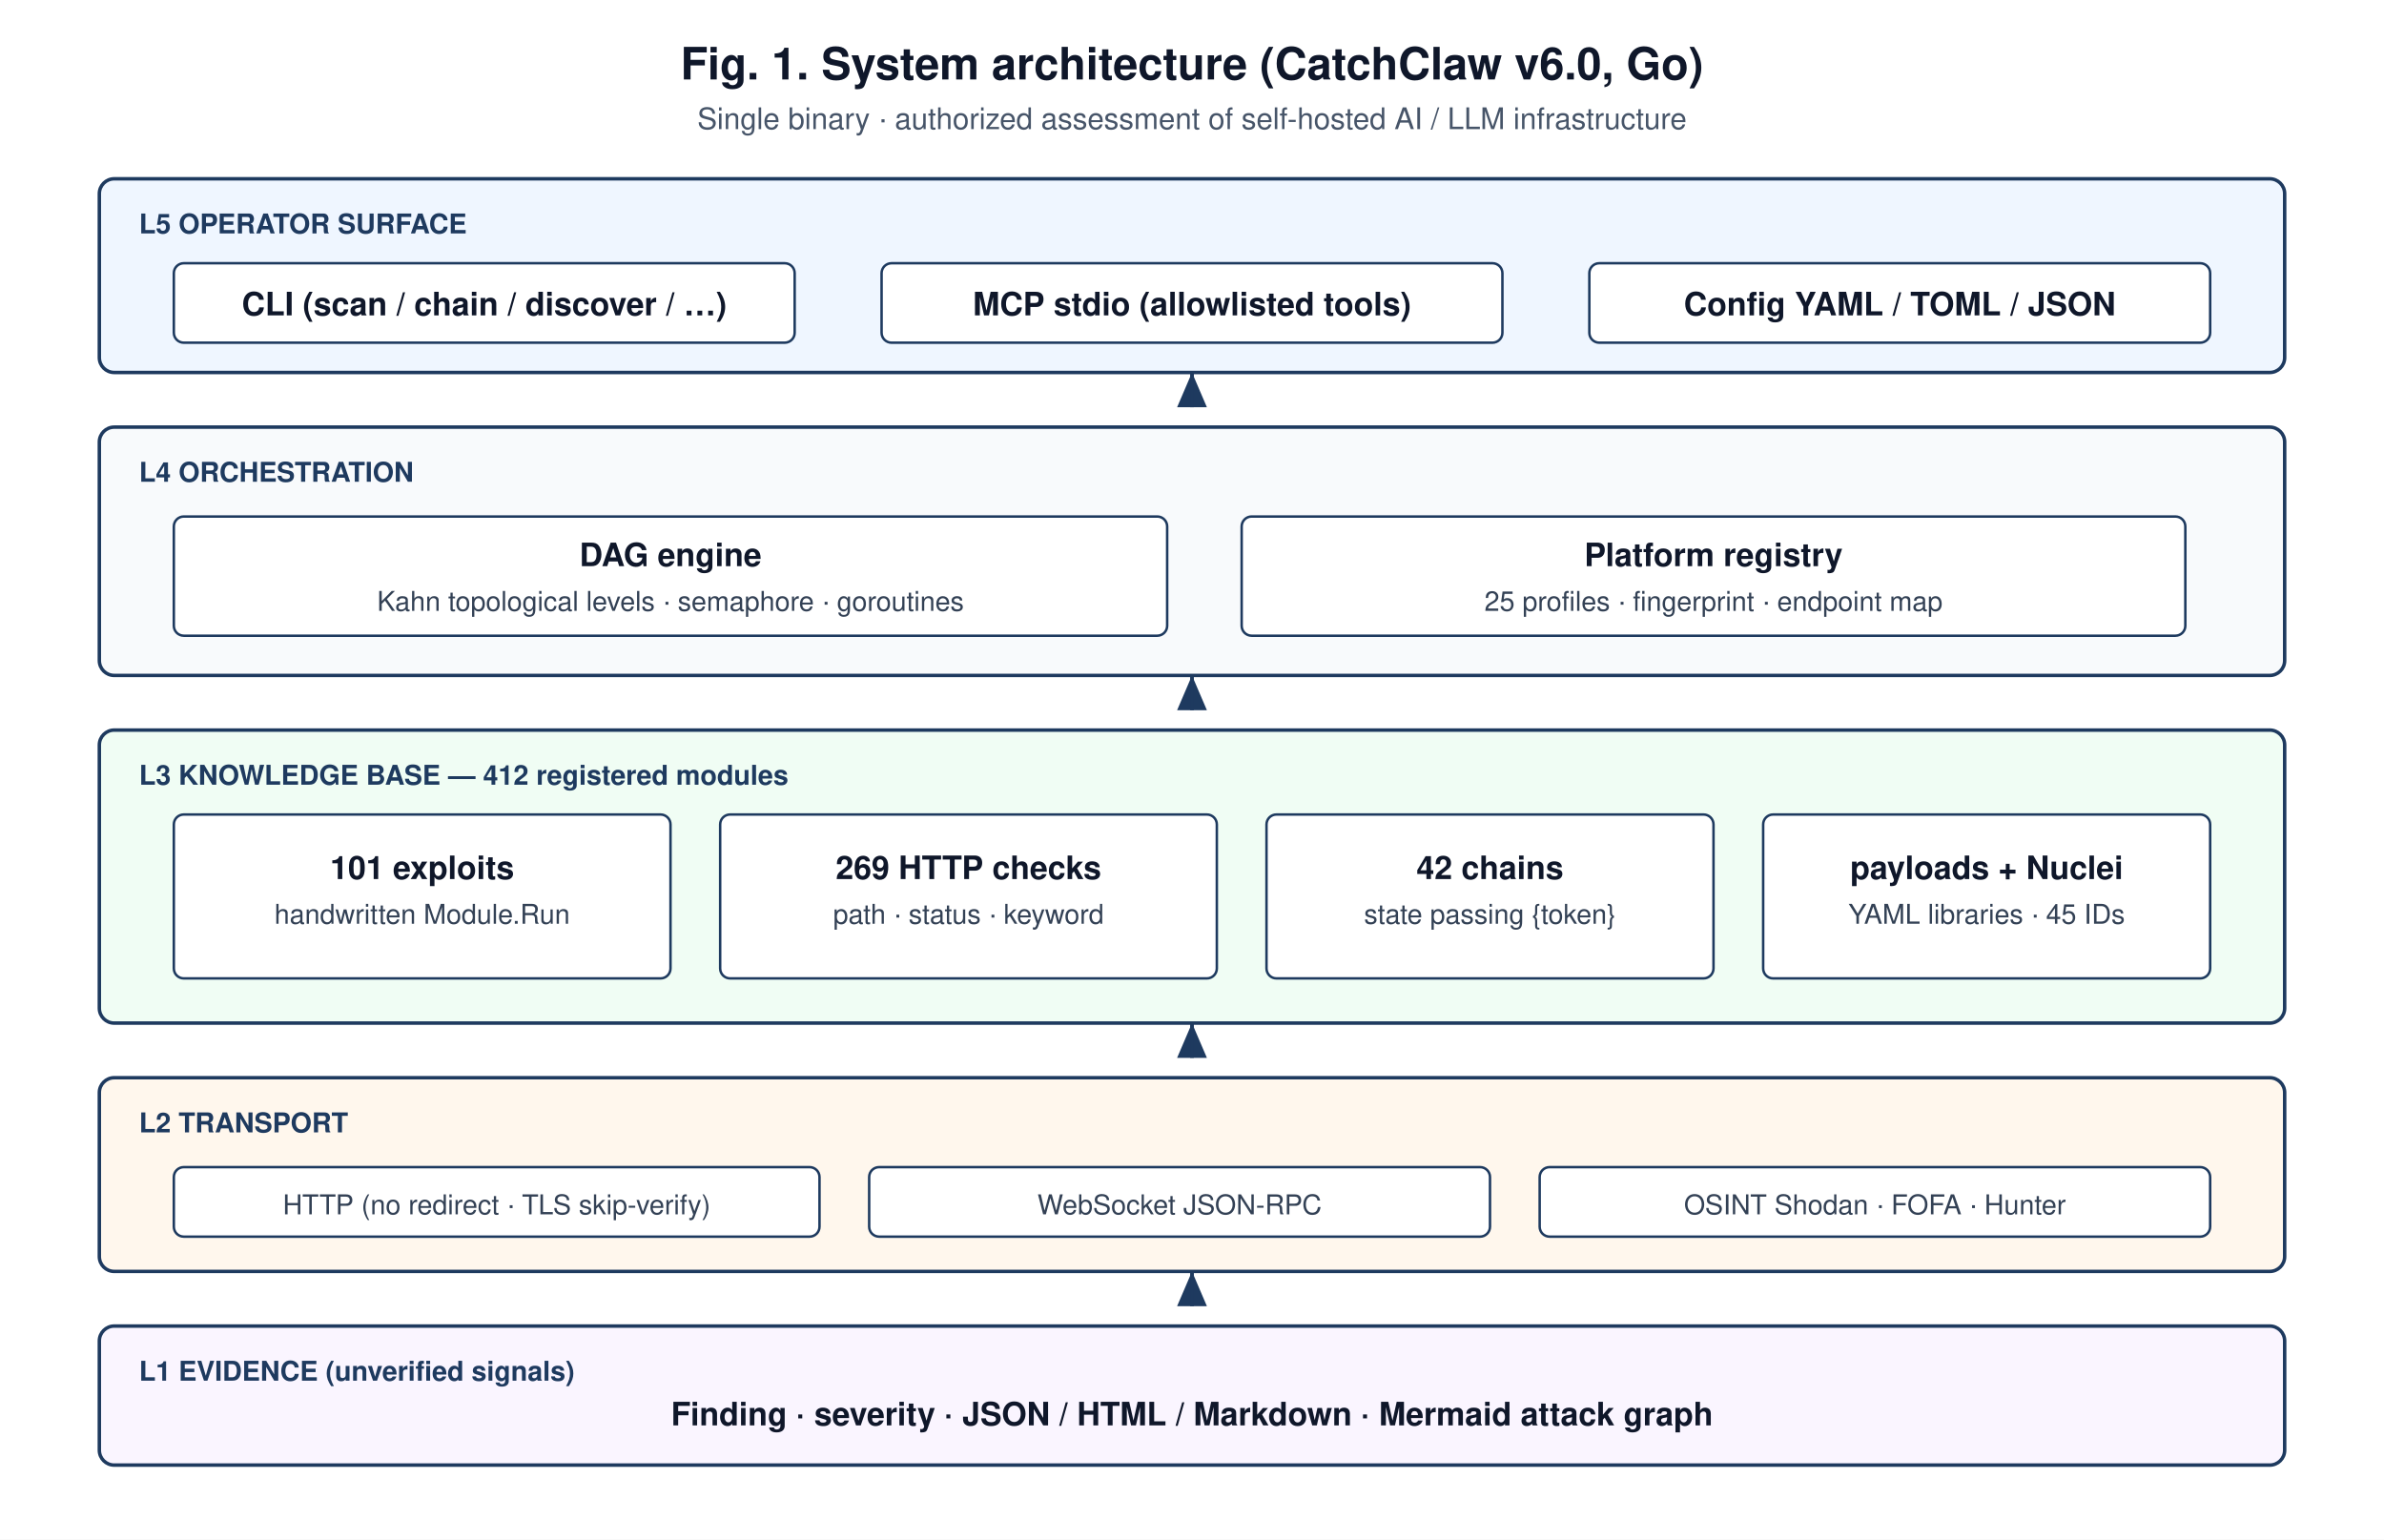
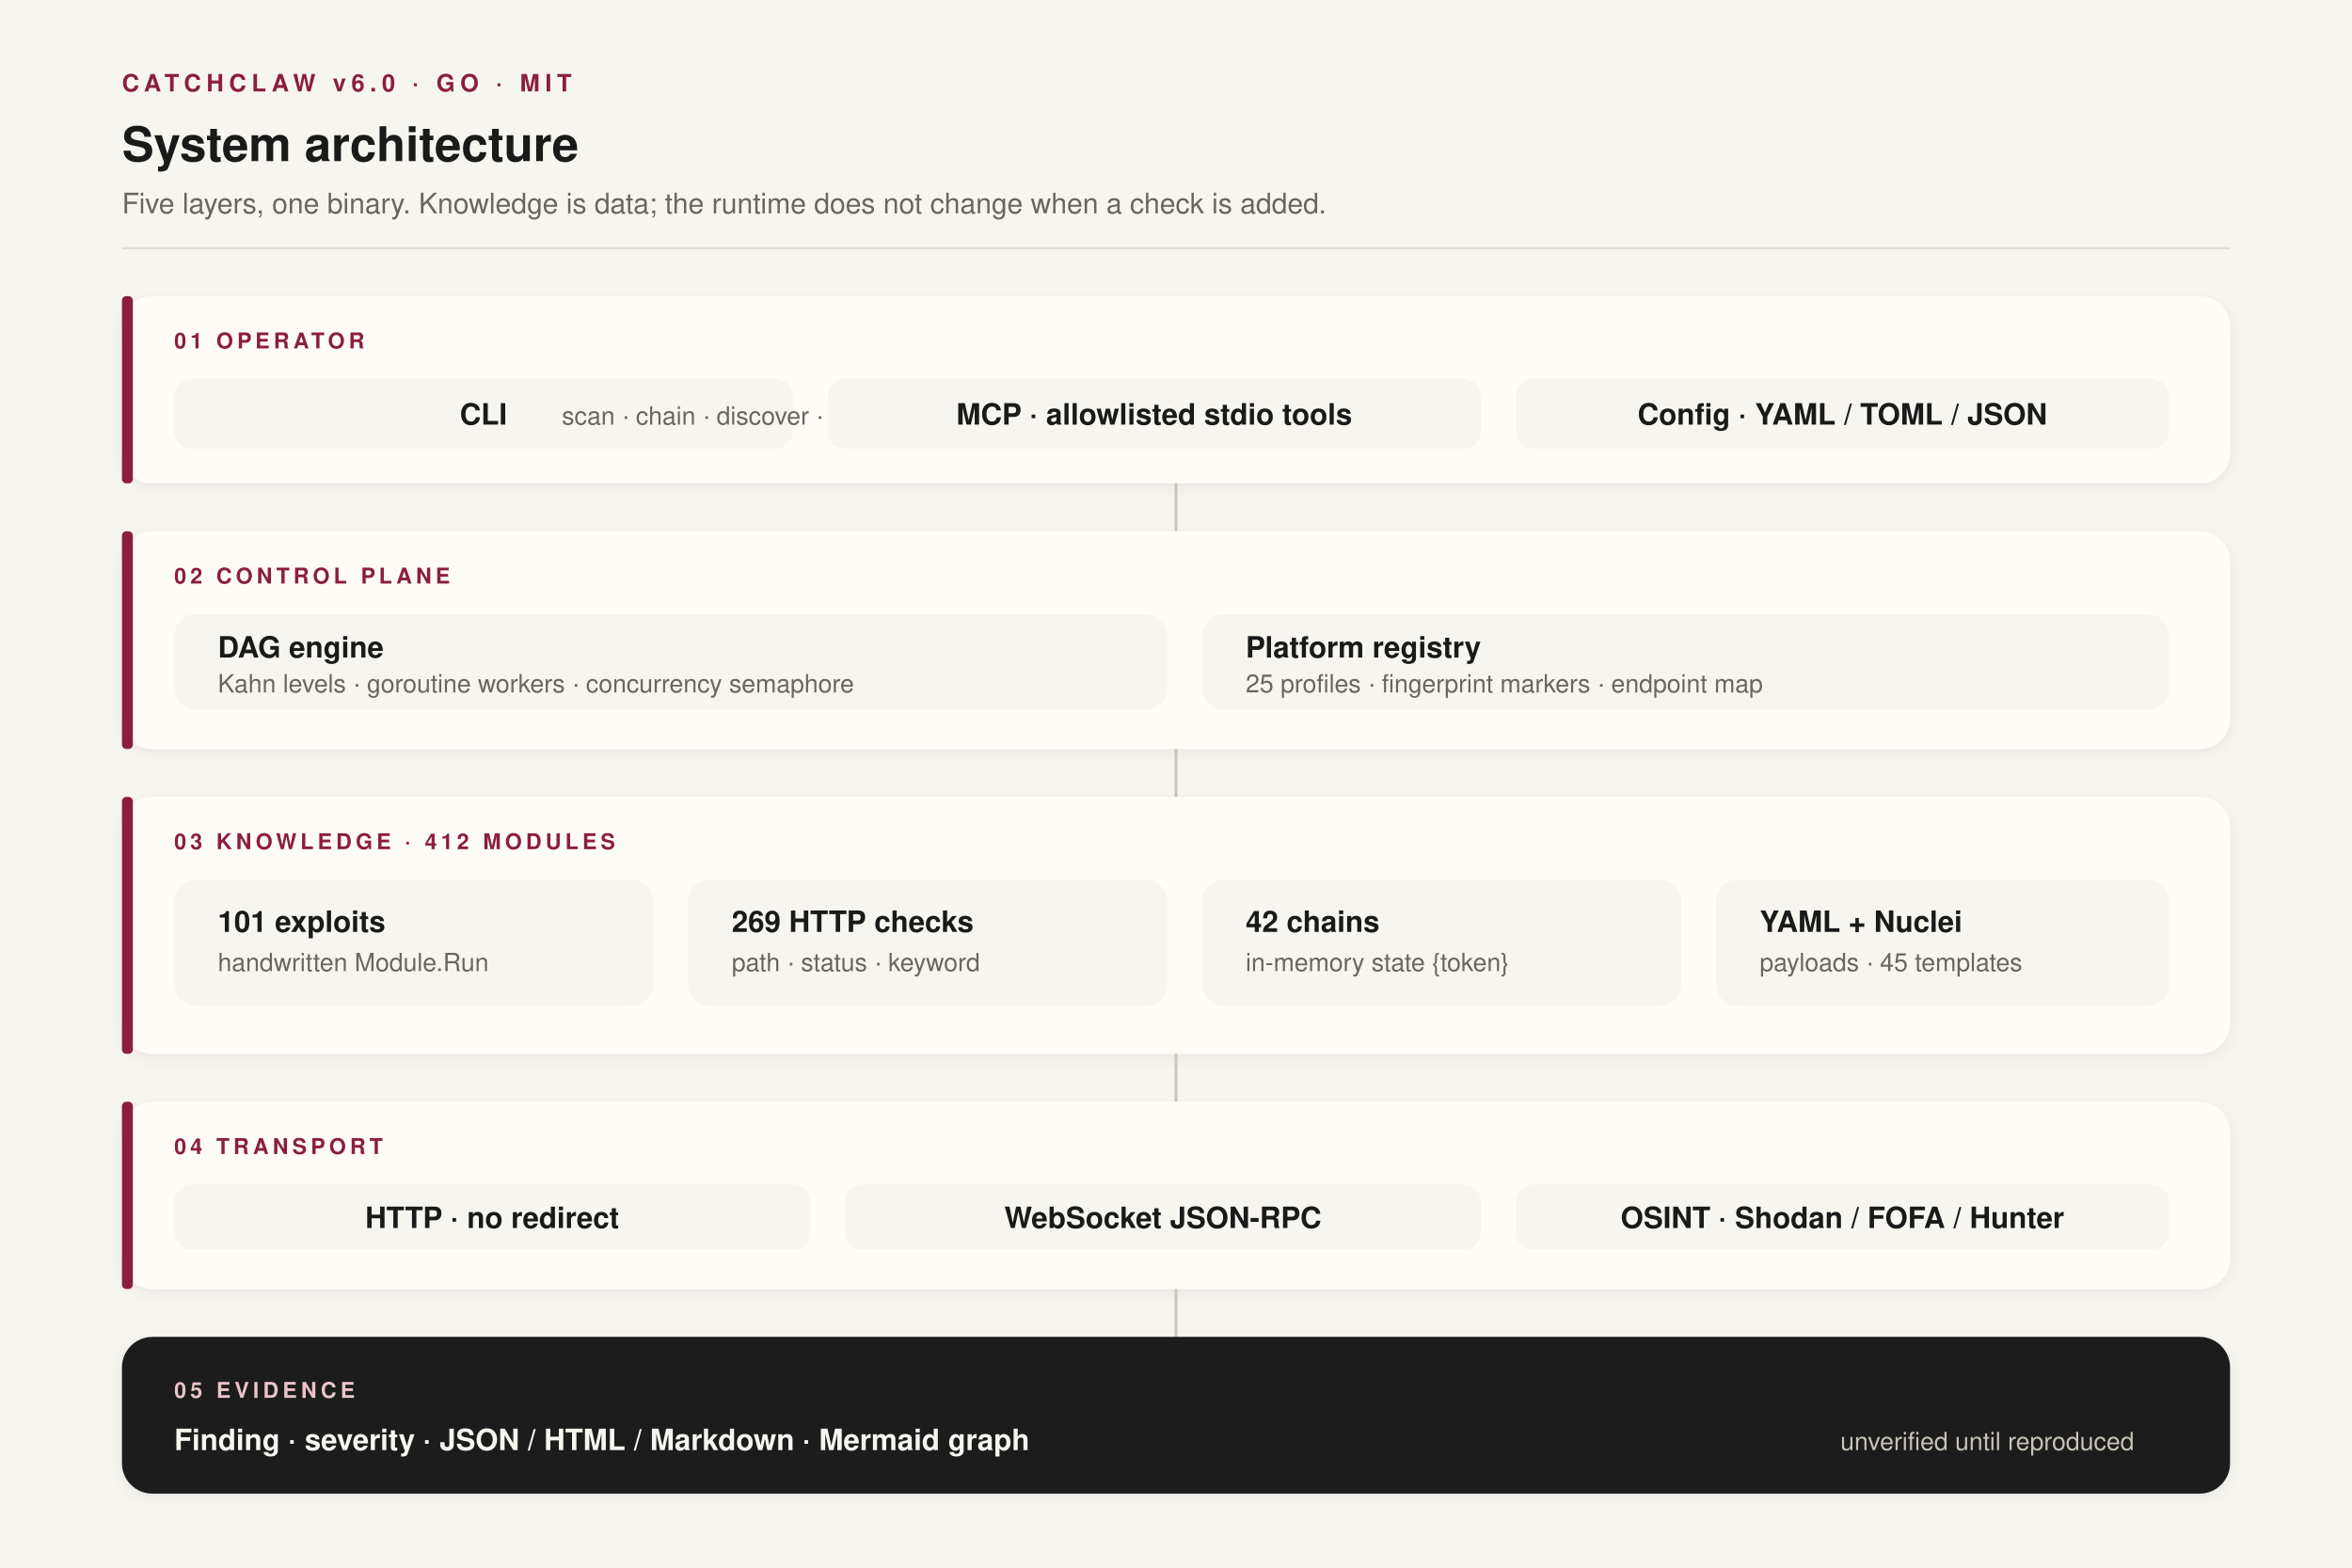
- <svg xmlns="http://www.w3.org/2000/svg" viewBox="0 0 960 620" role="img" aria-labelledby="t1 d1">
+ <svg xmlns="http://www.w3.org/2000/svg" viewBox="0 0 1080 720" role="img" aria-labelledby="t1">
  <defs>
+     <filter id="lift" x="-4%" y="-4%" width="108%" height="112%">
+       <feDropShadow dx="0" dy="2" stdDeviation="3" flood-color="#1A1A1A" flood-opacity="0.06" />
+     </filter>
    <style>
-       .title { font: 700 18px Helvetica, Arial, sans-serif; fill: #0f172a; }
-       .sub { font: 12px Helvetica, Arial, sans-serif; fill: #475569; }
-       .layer-lab { font: 700 11px Helvetica, Arial, sans-serif; fill: #1e3a5f; }
-       .box-t { font: 700 13px Helvetica, Arial, sans-serif; fill: #0f172a; }
-       .box-s { font: 11px Helvetica, Arial, sans-serif; fill: #334155; }
-       .cap { font: italic 12px Helvetica, Arial, sans-serif; fill: #334155; }
+       text { font-family: ui-sans-serif, -apple-system, Helvetica, Arial, sans-serif; }
+       .k { font-size: 11px; letter-spacing: 0.22em; fill: #8B1E3F; font-weight: 600; }
+       .t { font-size: 22px; fill: #1A1A1A; font-weight: 600; }
+       .d { font-size: 13px; fill: #6B6560; }
+       .ln { font-size: 10px; letter-spacing: 0.18em; fill: #8B1E3F; font-weight: 700; }
+       .h { font-size: 13.5px; fill: #1A1A1A; font-weight: 600; }
+       .s { font-size: 11.5px; fill: #6B6560; }
    </style>
  </defs>
-   <rect width="960" height="620" fill="#ffffff" />
-   <text x="480" y="32" text-anchor="middle" class="title">Fig. 1. System architecture (CatchClaw v6.0, Go)</text>
-   <text x="480" y="52" text-anchor="middle" class="sub">Single binary · authorized assessment of self-hosted AI / LLM infrastructure</text>
-   <rect x="40" y="72" width="880" height="78" rx="6" fill="#eff6ff" stroke="#1e3a5f" stroke-width="1.4" />
-   <text x="56" y="94" class="layer-lab">L5  OPERATOR SURFACE</text>
-   <rect x="70" y="106" width="250" height="32" rx="4" fill="#fff" stroke="#1e3a5f" />
-   <text x="195" y="127" text-anchor="middle" class="box-t">CLI  (scan / chain / discover / …)</text>
-   <rect x="355" y="106" width="250" height="32" rx="4" fill="#fff" stroke="#1e3a5f" />
-   <text x="480" y="127" text-anchor="middle" class="box-t">MCP stdio  (allowlisted tools)</text>
-   <rect x="640" y="106" width="250" height="32" rx="4" fill="#fff" stroke="#1e3a5f" />
-   <text x="765" y="127" text-anchor="middle" class="box-t">Config  YAML / TOML / JSON</text>
-   <polygon points="480,150 474,164 486,164" fill="#1e3a5f" />
-   <line x1="480" y1="150" x2="480" y2="164" stroke="#1e3a5f" stroke-width="1.5" />
-   <rect x="40" y="172" width="880" height="100" rx="6" fill="#f8fafc" stroke="#1e3a5f" stroke-width="1.4" />
-   <text x="56" y="194" class="layer-lab">L4  ORCHESTRATION</text>
-   <rect x="70" y="208" width="400" height="48" rx="4" fill="#fff" stroke="#1e3a5f" />
-   <text x="270" y="228" text-anchor="middle" class="box-t">DAG engine</text>
-   <text x="270" y="246" text-anchor="middle" class="box-s">Kahn topological levels · semaphore · goroutines</text>
-   <rect x="500" y="208" width="380" height="48" rx="4" fill="#fff" stroke="#1e3a5f" />
-   <text x="690" y="228" text-anchor="middle" class="box-t">Platform registry</text>
-   <text x="690" y="246" text-anchor="middle" class="box-s">25 profiles · fingerprint · endpoint map</text>
-   <polygon points="480,272 474,286 486,286" fill="#1e3a5f" />
-   <line x1="480" y1="272" x2="480" y2="286" stroke="#1e3a5f" stroke-width="1.5" />
-   <rect x="40" y="294" width="880" height="118" rx="6" fill="#f0fdf4" stroke="#1e3a5f" stroke-width="1.4" />
-   <text x="56" y="316" class="layer-lab">L3  KNOWLEDGE BASE  —  412 registered modules</text>
-   <rect x="70" y="328" width="200" height="66" rx="4" fill="#fff" stroke="#1e3a5f" />
-   <text x="170" y="354" text-anchor="middle" class="box-t">101 exploits</text>
-   <text x="170" y="372" text-anchor="middle" class="box-s">handwritten Module.Run</text>
-   <rect x="290" y="328" width="200" height="66" rx="4" fill="#fff" stroke="#1e3a5f" />
-   <text x="390" y="354" text-anchor="middle" class="box-t">269 HTTP checks</text>
-   <text x="390" y="372" text-anchor="middle" class="box-s">path · status · keyword</text>
-   <rect x="510" y="328" width="180" height="66" rx="4" fill="#fff" stroke="#1e3a5f" />
-   <text x="600" y="354" text-anchor="middle" class="box-t">42 chains</text>
-   <text x="600" y="372" text-anchor="middle" class="box-s">state passing {token}</text>
-   <rect x="710" y="328" width="180" height="66" rx="4" fill="#fff" stroke="#1e3a5f" />
-   <text x="800" y="354" text-anchor="middle" class="box-t">payloads + Nuclei</text>
-   <text x="800" y="372" text-anchor="middle" class="box-s">YAML libraries · 45 IDs</text>
-   <polygon points="480,412 474,426 486,426" fill="#1e3a5f" />
-   <line x1="480" y1="412" x2="480" y2="426" stroke="#1e3a5f" stroke-width="1.5" />
-   <rect x="40" y="434" width="880" height="78" rx="6" fill="#fff7ed" stroke="#1e3a5f" stroke-width="1.4" />
-   <text x="56" y="456" class="layer-lab">L2  TRANSPORT</text>
-   <rect x="70" y="470" width="260" height="28" rx="4" fill="#fff" stroke="#1e3a5f" />
-   <text x="200" y="489" text-anchor="middle" class="box-s">HTTP  (no redirect · TLS skip-verify)</text>
-   <rect x="350" y="470" width="250" height="28" rx="4" fill="#fff" stroke="#1e3a5f" />
-   <text x="475" y="489" text-anchor="middle" class="box-s">WebSocket JSON-RPC</text>
-   <rect x="620" y="470" width="270" height="28" rx="4" fill="#fff" stroke="#1e3a5f" />
-   <text x="755" y="489" text-anchor="middle" class="box-s">OSINT  Shodan · FOFA · Hunter</text>
-   <polygon points="480,512 474,526 486,526" fill="#1e3a5f" />
-   <line x1="480" y1="512" x2="480" y2="526" stroke="#1e3a5f" stroke-width="1.5" />
-   <rect x="40" y="534" width="880" height="56" rx="6" fill="#faf5ff" stroke="#1e3a5f" stroke-width="1.4" />
-   <text x="56" y="556" class="layer-lab">L1  EVIDENCE  (unverified signals)</text>
-   <text x="480" y="574" text-anchor="middle" class="box-t">Finding  ·  severity  ·  JSON / HTML / Markdown  ·  Mermaid attack graph</text>
+   <rect width="1080" height="720" fill="#F7F5F0" />
+   <text x="56" y="42" class="k">CATCHCLAW  v6.0  ·  GO  ·  MIT</text>
+   <text x="56" y="74" class="t">System architecture</text>
+   <text x="56" y="98" class="d">Five layers, one binary. Knowledge is data; the runtime does not change when a check is added.</text>
+   <line x1="56" y1="114" x2="1024" y2="114" stroke="#E4DFD6" stroke-width="1" />
+   <rect x="56" y="136" width="968" height="86" rx="14" fill="#FFFcf8" filter="url(#lift)" />
+   <rect x="56" y="136" width="5" height="86" rx="2" fill="#8B1E3F" />
+   <text x="80" y="160" class="ln">01  OPERATOR</text>
+   <g>
+     <rect x="80" y="174" width="284" height="32" rx="8" fill="#F7F5F0" />
+     <text x="222" y="195" text-anchor="middle" class="h">CLI</text>
+     <text x="258" y="195" class="s">  scan · chain · discover · nuclei</text>
+   </g>
+   <g>
+     <rect x="380" y="174" width="300" height="32" rx="8" fill="#F7F5F0" />
+     <text x="530" y="195" text-anchor="middle" class="h">MCP  ·  allowlisted stdio tools</text>
+   </g>
+   <g>
+     <rect x="696" y="174" width="300" height="32" rx="8" fill="#F7F5F0" />
+     <text x="846" y="195" text-anchor="middle" class="h">Config  ·  YAML / TOML / JSON</text>
+   </g>
+   <line x1="540" y1="222" x2="540" y2="244" stroke="#C8C2B8" stroke-width="1.25" />
+   <rect x="56" y="244" width="968" height="100" rx="14" fill="#FFFcf8" filter="url(#lift)" />
+   <rect x="56" y="244" width="5" height="100" rx="2" fill="#8B1E3F" />
+   <text x="80" y="268" class="ln">02  CONTROL PLANE</text>
+   <rect x="80" y="282" width="456" height="44" rx="10" fill="#F7F5F0" />
+   <text x="100" y="302" class="h">DAG engine</text>
+   <text x="100" y="318" class="s">Kahn levels  ·  goroutine workers  ·  concurrency semaphore</text>
+   <rect x="552" y="282" width="444" height="44" rx="10" fill="#F7F5F0" />
+   <text x="572" y="302" class="h">Platform registry</text>
+   <text x="572" y="318" class="s">25 profiles  ·  fingerprint markers  ·  endpoint map</text>
+   <line x1="540" y1="344" x2="540" y2="366" stroke="#C8C2B8" stroke-width="1.25" />
+   <rect x="56" y="366" width="968" height="118" rx="14" fill="#FFFcf8" filter="url(#lift)" />
+   <rect x="56" y="366" width="5" height="118" rx="2" fill="#8B1E3F" />
+   <text x="80" y="390" class="ln">03  KNOWLEDGE  ·  412 MODULES</text>
+   <rect x="80" y="404" width="220" height="58" rx="10" fill="#F7F5F0" />
+   <text x="100" y="428" class="h">101  exploits</text>
+   <text x="100" y="446" class="s">handwritten  Module.Run</text>
+   <rect x="316" y="404" width="220" height="58" rx="10" fill="#F7F5F0" />
+   <text x="336" y="428" class="h">269  HTTP checks</text>
+   <text x="336" y="446" class="s">path · status · keyword</text>
+   <rect x="552" y="404" width="220" height="58" rx="10" fill="#F7F5F0" />
+   <text x="572" y="428" class="h">42  chains</text>
+   <text x="572" y="446" class="s">in-memory state  {token}</text>
+   <rect x="788" y="404" width="208" height="58" rx="10" fill="#F7F5F0" />
+   <text x="808" y="428" class="h">YAML + Nuclei</text>
+   <text x="808" y="446" class="s">payloads  ·  45 templates</text>
+   <line x1="540" y1="484" x2="540" y2="506" stroke="#C8C2B8" stroke-width="1.25" />
+   <rect x="56" y="506" width="968" height="86" rx="14" fill="#FFFcf8" filter="url(#lift)" />
+   <rect x="56" y="506" width="5" height="86" rx="2" fill="#8B1E3F" />
+   <text x="80" y="530" class="ln">04  TRANSPORT</text>
+   <rect x="80" y="544" width="292" height="30" rx="8" fill="#F7F5F0" />
+   <text x="226" y="564" text-anchor="middle" class="h">HTTP  ·  no redirect</text>
+   <rect x="388" y="544" width="292" height="30" rx="8" fill="#F7F5F0" />
+   <text x="534" y="564" text-anchor="middle" class="h">WebSocket  JSON-RPC</text>
+   <rect x="696" y="544" width="300" height="30" rx="8" fill="#F7F5F0" />
+   <text x="846" y="564" text-anchor="middle" class="h">OSINT  ·  Shodan / FOFA / Hunter</text>
+   <line x1="540" y1="592" x2="540" y2="614" stroke="#C8C2B8" stroke-width="1.25" />
+   <rect x="56" y="614" width="968" height="72" rx="14" fill="#1A1A1A" filter="url(#lift)" />
+   <text x="80" y="642" class="ln" fill="#E8C4C8" style="fill:#E8C4C8">05  EVIDENCE</text>
+   <text x="80" y="666" class="h" fill="#F7F5F0" style="fill:#F7F5F0">Finding  ·  severity  ·  JSON / HTML / Markdown  ·  Mermaid graph</text>
+   <text x="980" y="666" text-anchor="end" class="s" fill="#C8C2B8" style="fill:#C8C2B8">unverified until reproduced</text>
</svg>
